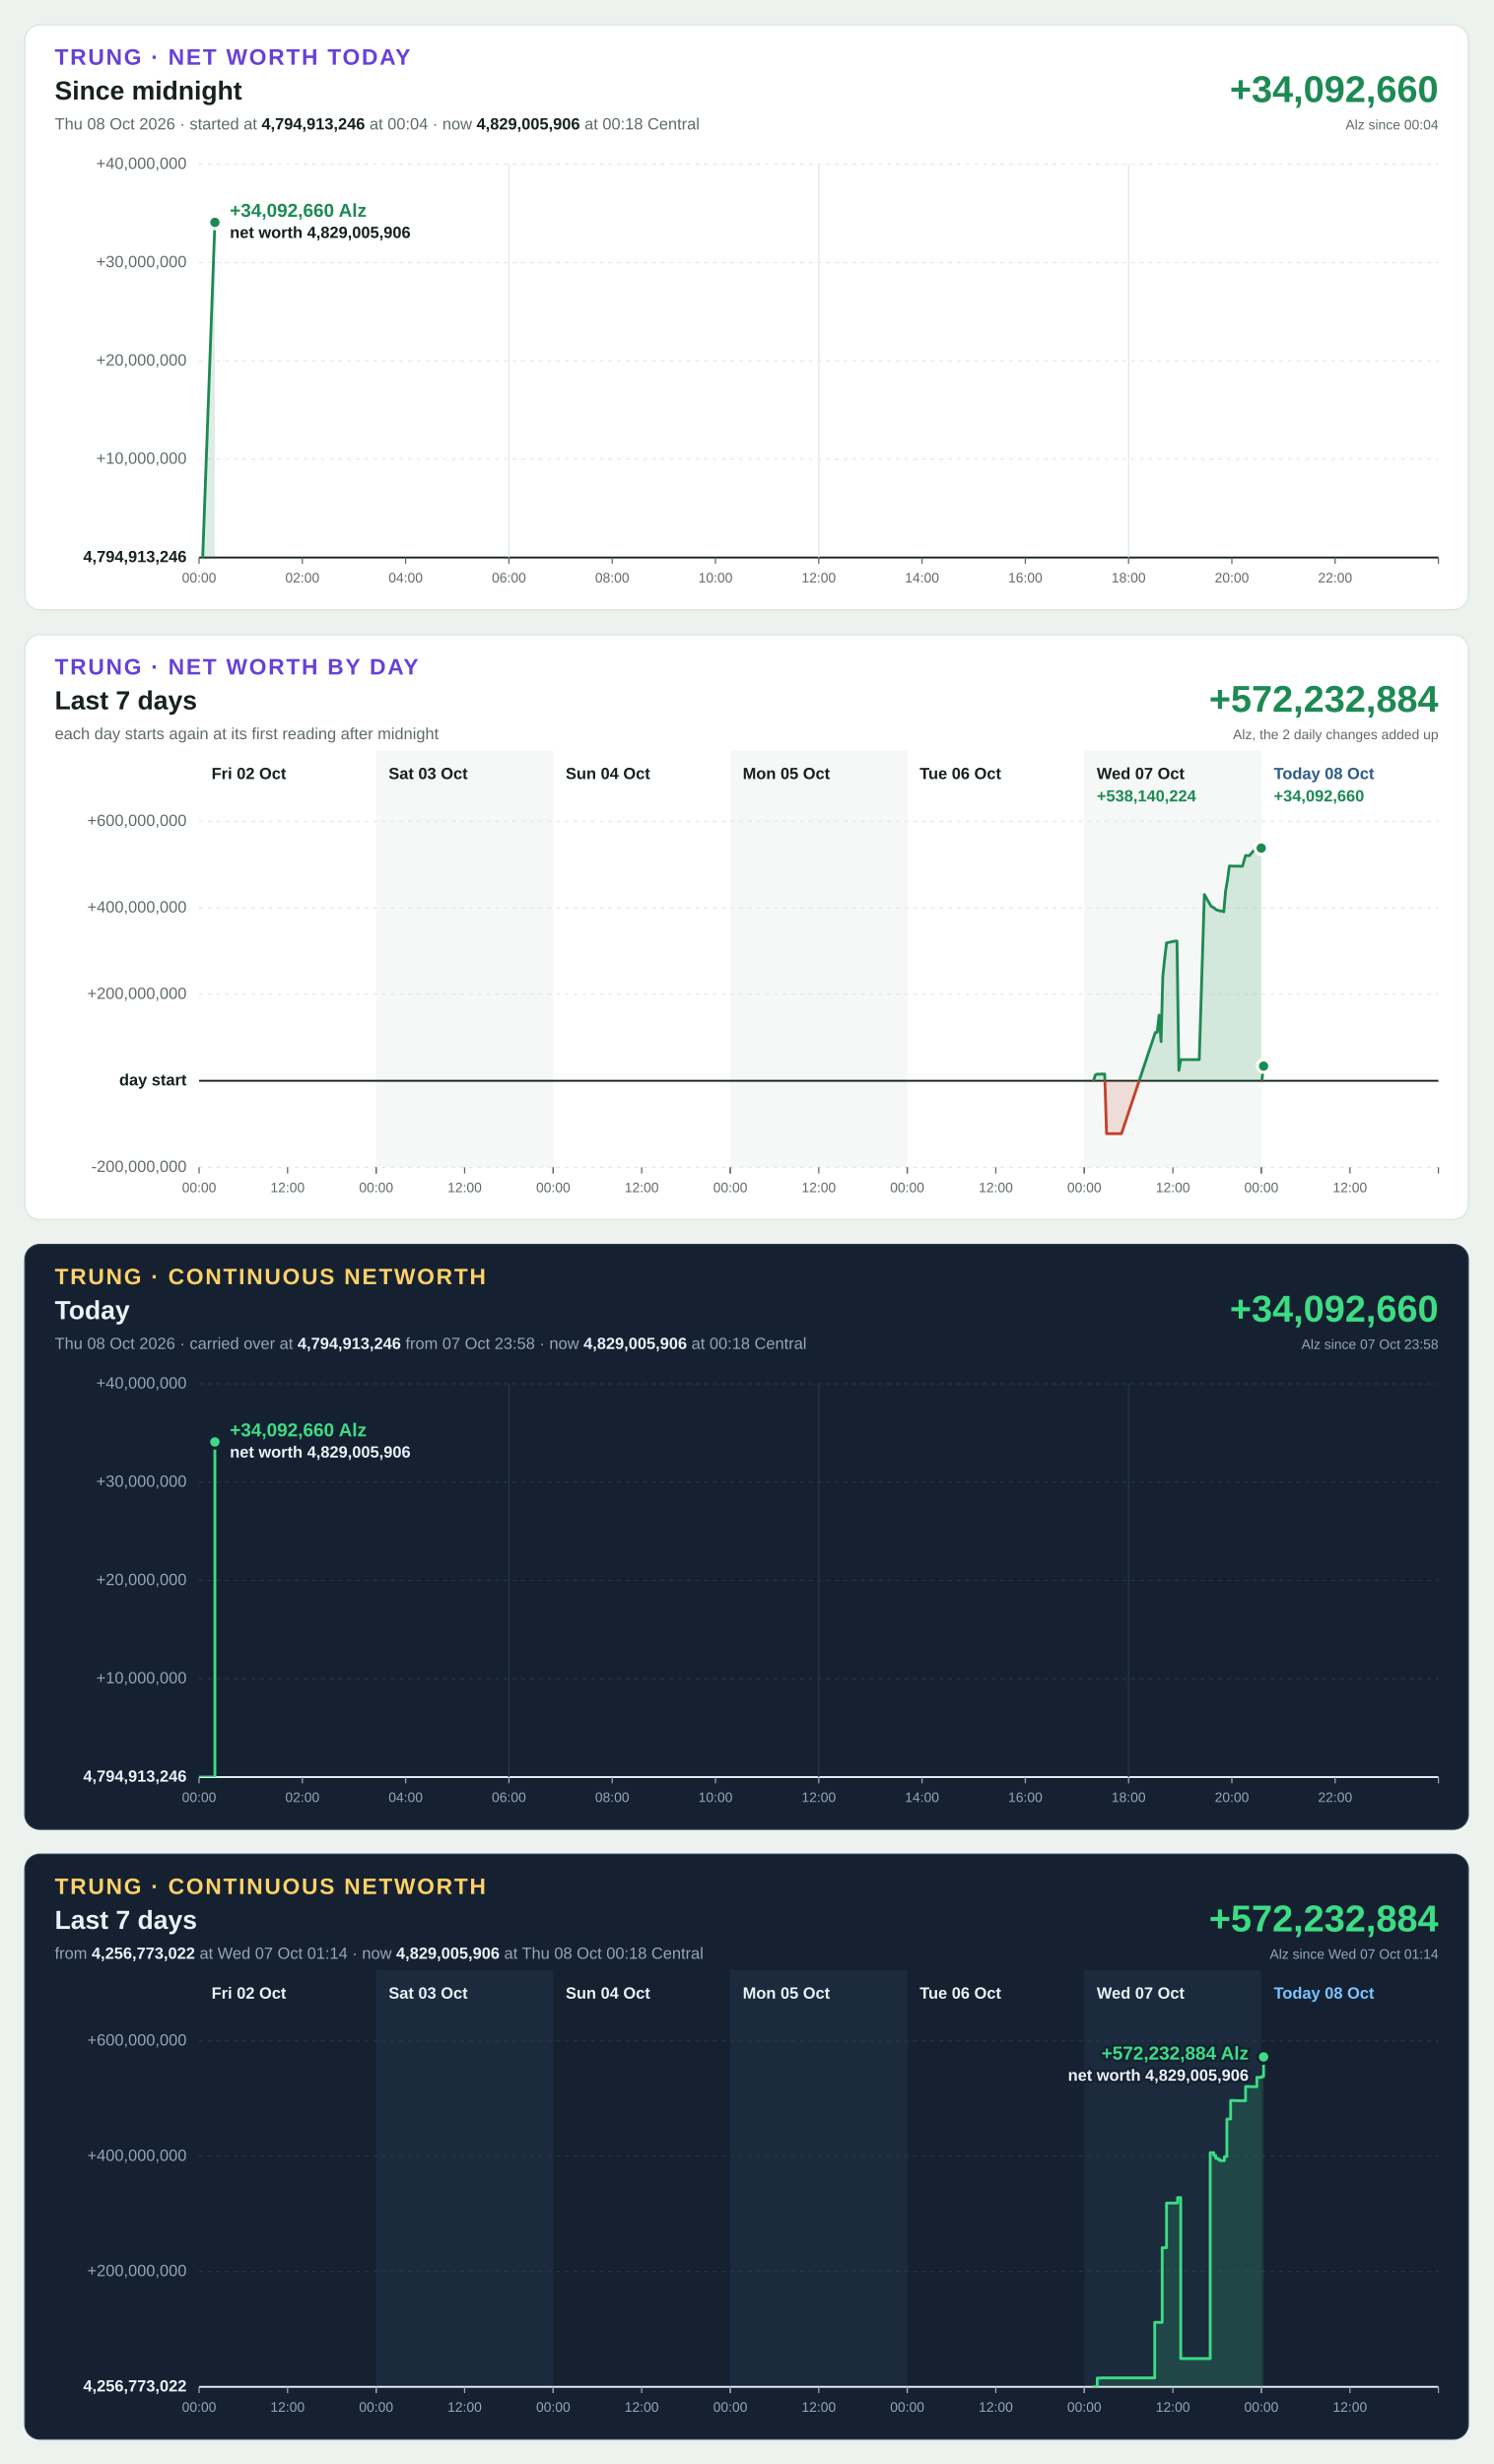
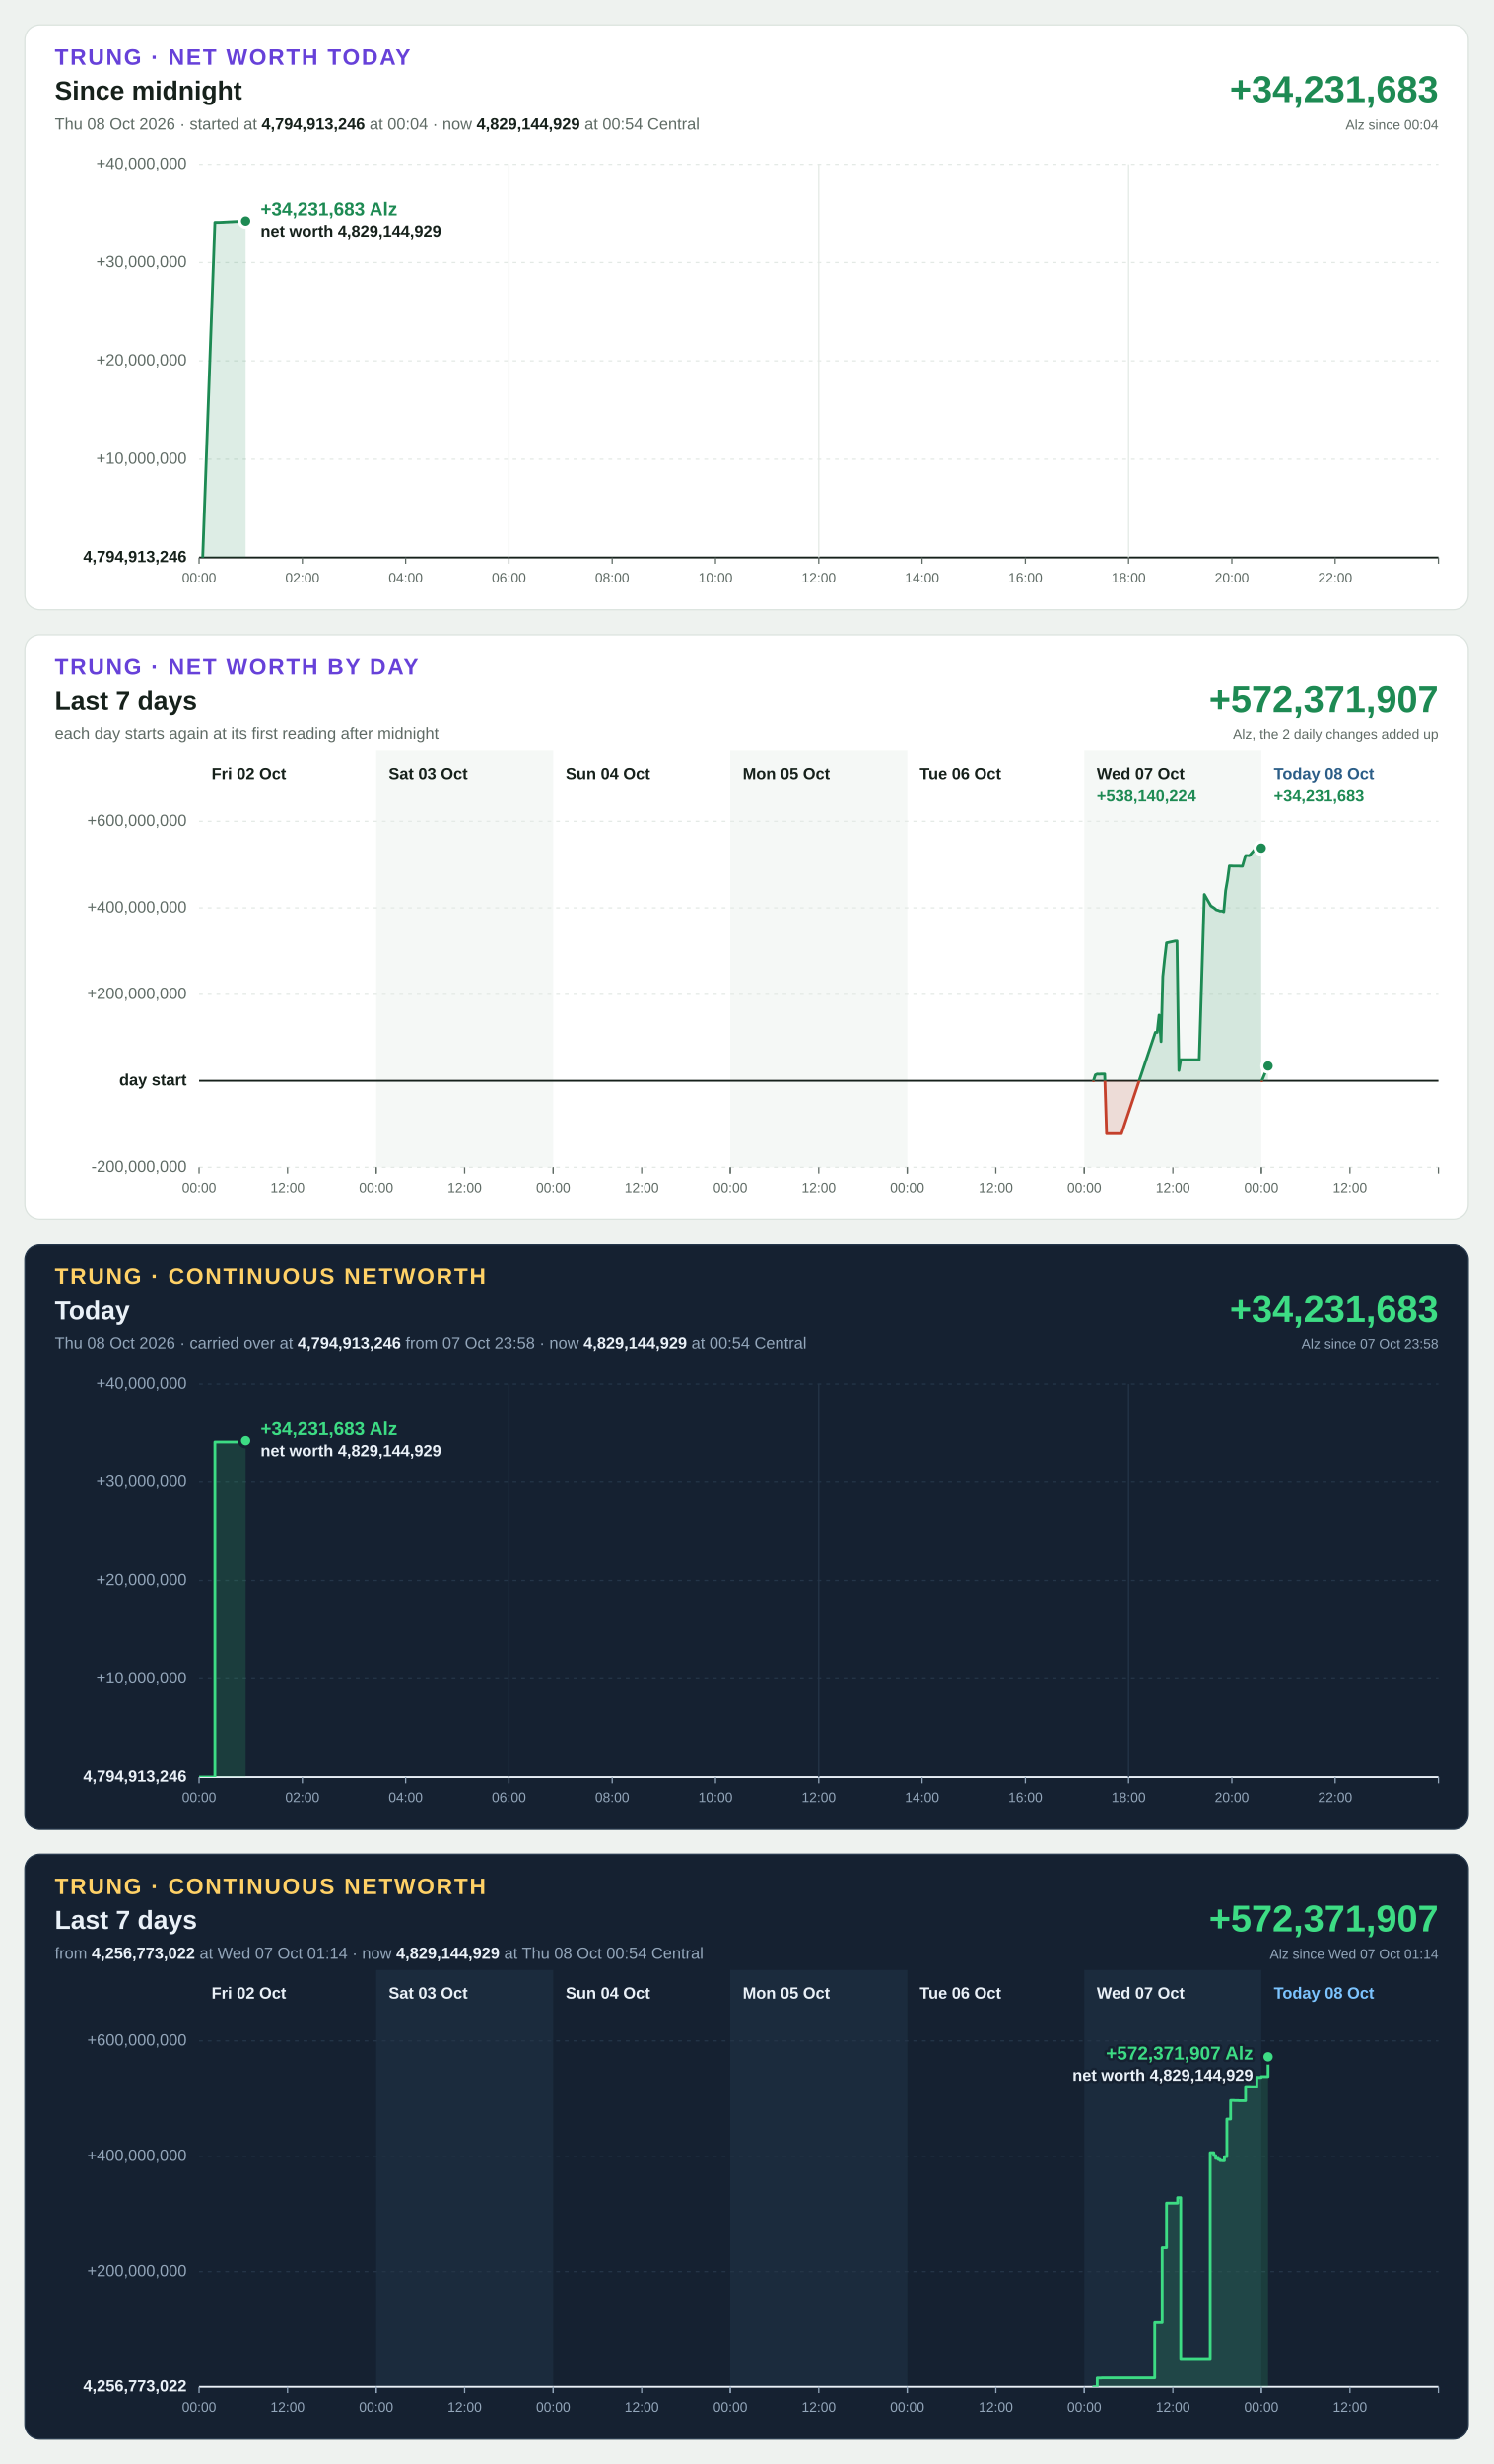
<svg xmlns="http://www.w3.org/2000/svg" width="1200" height="1980" viewBox="0 0 1200 1980" font-family="Segoe UI, Helvetica Neue, Arial, sans-serif" font-size="13" style="font-variant-numeric: tabular-nums">
  <rect width="1200" height="1980" fill="#eef2ef" />
  <g transform="translate(20,20)">
    <rect width="1160" height="470" rx="12" fill="#ffffff" stroke="#dbe3de" />
    <text x="24" y="32" font-size="18" font-weight="700" letter-spacing="1.4" fill="#6741d9">TRUNG · NET WORTH TODAY</text>
    <text x="24" y="60" font-size="21" font-weight="700" fill="#16211b">Since midnight</text>
-     <text x="24" y="84" fill="#5f6b65">Thu 08 Oct 2026 · started at <tspan font-weight="700" fill="#16211b">4,794,913,246</tspan> at 00:04 · now <tspan font-weight="700" fill="#16211b">4,829,005,906</tspan> at 00:18 Central</text>
-     <text x="1136" y="62" font-size="30" font-weight="700" text-anchor="end" fill="#1d8a53">+34,092,660</text>
+     <text x="24" y="84" fill="#5f6b65">Thu 08 Oct 2026 · started at <tspan font-weight="700" fill="#16211b">4,794,913,246</tspan> at 00:04 · now <tspan font-weight="700" fill="#16211b">4,829,144,929</tspan> at 00:54 Central</text>
+     <text x="1136" y="62" font-size="30" font-weight="700" text-anchor="end" fill="#1d8a53">+34,231,683</text>
    <text x="1136" y="84" font-size="11" text-anchor="end" fill="#5f6b65">Alz since 00:04</text>
    <line x1="140" x2="1136" y1="428.0" y2="428.0" stroke="#16211b" stroke-width="1.5" />
    <text x="130" y="428.0" text-anchor="end" dominant-baseline="middle" font-weight="700" fill="#16211b">4,794,913,246</text>
    <line x1="140" x2="1136" y1="349.0" y2="349.0" stroke="#e3e9e5" stroke-width="1" stroke-dasharray="3 4" />
    <text x="130" y="349.0" text-anchor="end" dominant-baseline="middle" font-weight="400" fill="#5f6b65">+10,000,000</text>
    <line x1="140" x2="1136" y1="270.0" y2="270.0" stroke="#e3e9e5" stroke-width="1" stroke-dasharray="3 4" />
    <text x="130" y="270.0" text-anchor="end" dominant-baseline="middle" font-weight="400" fill="#5f6b65">+20,000,000</text>
    <line x1="140" x2="1136" y1="191.0" y2="191.0" stroke="#e3e9e5" stroke-width="1" stroke-dasharray="3 4" />
    <text x="130" y="191.0" text-anchor="end" dominant-baseline="middle" font-weight="400" fill="#5f6b65">+30,000,000</text>
    <line x1="140" x2="1136" y1="112.0" y2="112.0" stroke="#e3e9e5" stroke-width="1" stroke-dasharray="3 4" />
    <text x="130" y="112.0" text-anchor="end" dominant-baseline="middle" font-weight="400" fill="#5f6b65">+40,000,000</text>
    <line x1="140.0" x2="140.0" y1="428" y2="433" stroke="#5f6b65" stroke-width="1" />
    <text x="140.0" y="448" font-size="11" text-anchor="middle" fill="#5f6b65">00:00</text>
    <line x1="223.0" x2="223.0" y1="428" y2="433" stroke="#5f6b65" stroke-width="1" />
    <text x="223.0" y="448" font-size="11" text-anchor="middle" fill="#5f6b65">02:00</text>
    <line x1="306.0" x2="306.0" y1="428" y2="433" stroke="#5f6b65" stroke-width="1" />
    <text x="306.0" y="448" font-size="11" text-anchor="middle" fill="#5f6b65">04:00</text>
    <line x1="389.0" x2="389.0" y1="112" y2="428" stroke="#e3e9e5" stroke-width="1" />
    <line x1="389.0" x2="389.0" y1="428" y2="433" stroke="#5f6b65" stroke-width="1" />
    <text x="389.0" y="448" font-size="11" text-anchor="middle" fill="#5f6b65">06:00</text>
    <line x1="472.0" x2="472.0" y1="428" y2="433" stroke="#5f6b65" stroke-width="1" />
    <text x="472.0" y="448" font-size="11" text-anchor="middle" fill="#5f6b65">08:00</text>
    <line x1="555.0" x2="555.0" y1="428" y2="433" stroke="#5f6b65" stroke-width="1" />
    <text x="555.0" y="448" font-size="11" text-anchor="middle" fill="#5f6b65">10:00</text>
    <line x1="638.0" x2="638.0" y1="112" y2="428" stroke="#e3e9e5" stroke-width="1" />
    <line x1="638.0" x2="638.0" y1="428" y2="433" stroke="#5f6b65" stroke-width="1" />
    <text x="638.0" y="448" font-size="11" text-anchor="middle" fill="#5f6b65">12:00</text>
    <line x1="721.0" x2="721.0" y1="428" y2="433" stroke="#5f6b65" stroke-width="1" />
    <text x="721.0" y="448" font-size="11" text-anchor="middle" fill="#5f6b65">14:00</text>
    <line x1="804.0" x2="804.0" y1="428" y2="433" stroke="#5f6b65" stroke-width="1" />
    <text x="804.0" y="448" font-size="11" text-anchor="middle" fill="#5f6b65">16:00</text>
    <line x1="887.0" x2="887.0" y1="112" y2="428" stroke="#e3e9e5" stroke-width="1" />
    <line x1="887.0" x2="887.0" y1="428" y2="433" stroke="#5f6b65" stroke-width="1" />
    <text x="887.0" y="448" font-size="11" text-anchor="middle" fill="#5f6b65">18:00</text>
    <line x1="970.0" x2="970.0" y1="428" y2="433" stroke="#5f6b65" stroke-width="1" />
    <text x="970.0" y="448" font-size="11" text-anchor="middle" fill="#5f6b65">20:00</text>
    <line x1="1053.0" x2="1053.0" y1="428" y2="433" stroke="#5f6b65" stroke-width="1" />
    <text x="1053.0" y="448" font-size="11" text-anchor="middle" fill="#5f6b65">22:00</text>
    <line x1="1136.0" x2="1136.0" y1="428" y2="433" stroke="#5f6b65" stroke-width="1" />
    <defs>
-       <path id="shape-today" d="M142.9 428.0L142.9 428.0L152.7 158.7L152.7 428.0Z" />
-       <path id="line-today" d="M142.9 428.0L152.7 158.7" />
+       <path id="shape-today" d="M142.9 428.0L142.9 428.0L152.7 158.7L156.2 158.7L177.4 157.6L177.4 428.0Z" />
+       <path id="line-today" d="M142.9 428.0L152.7 158.7L156.2 158.7L177.4 157.6" />
      <clipPath id="up-today">
        <rect x="140" y="112" width="996" height="316.0" />
      </clipPath>
      <clipPath id="down-today">
        <rect x="140" y="428.0" width="996" height="0.0" />
      </clipPath>
    </defs>
    <use href="#shape-today" fill="#1d8a53" fill-opacity="0.15" clip-path="url(#up-today)" />
    <use href="#line-today" fill="none" stroke="#1d8a53" stroke-width="2.25" stroke-linejoin="round" stroke-linecap="round" clip-path="url(#up-today)" />
    <use href="#shape-today" fill="#c4402b" fill-opacity="0.15" clip-path="url(#down-today)" />
    <use href="#line-today" fill="none" stroke="#c4402b" stroke-width="2.25" stroke-linejoin="round" stroke-linecap="round" clip-path="url(#down-today)" />
-     <circle cx="152.7" cy="158.7" r="5" fill="#1d8a53" stroke="#ffffff" stroke-width="2.5" />
-     <text x="164.7" y="154.2" text-anchor="start" font-size="15" font-weight="700" fill="#1d8a53" stroke="#ffffff" stroke-width="4" stroke-linejoin="round" paint-order="stroke">+34,092,660 Alz</text>
-     <text x="164.7" y="171.2" text-anchor="start" font-size="13" font-weight="600" fill="#16211b" stroke="#ffffff" stroke-width="4" stroke-linejoin="round" paint-order="stroke">net worth 4,829,005,906</text>
+     <circle cx="177.4" cy="157.6" r="5" fill="#1d8a53" stroke="#ffffff" stroke-width="2.5" />
+     <text x="189.4" y="153.1" text-anchor="start" font-size="15" font-weight="700" fill="#1d8a53" stroke="#ffffff" stroke-width="4" stroke-linejoin="round" paint-order="stroke">+34,231,683 Alz</text>
+     <text x="189.4" y="170.1" text-anchor="start" font-size="13" font-weight="600" fill="#16211b" stroke="#ffffff" stroke-width="4" stroke-linejoin="round" paint-order="stroke">net worth 4,829,144,929</text>
  </g>
  <g transform="translate(20,510)">
    <rect width="1160" height="470" rx="12" fill="#ffffff" stroke="#dbe3de" />
    <text x="24" y="32" font-size="18" font-weight="700" letter-spacing="1.4" fill="#6741d9">TRUNG · NET WORTH BY DAY</text>
    <text x="24" y="60" font-size="21" font-weight="700" fill="#16211b">Last 7 days</text>
    <text x="24" y="84" fill="#5f6b65">each day starts again at its first reading after midnight</text>
-     <text x="1136" y="62" font-size="30" font-weight="700" text-anchor="end" fill="#1d8a53">+572,232,884</text>
+     <text x="1136" y="62" font-size="30" font-weight="700" text-anchor="end" fill="#1d8a53">+572,371,907</text>
    <text x="1136" y="84" font-size="11" text-anchor="end" fill="#5f6b65">Alz, the 2 daily changes added up</text>
    <rect x="282.3" y="93" width="142.3" height="335" fill="#f5f8f6" />
    <rect x="566.9" y="93" width="142.3" height="335" fill="#f5f8f6" />
    <rect x="851.4" y="93" width="142.3" height="335" fill="#f5f8f6" />
    <line x1="140" x2="1136" y1="428.0" y2="428.0" stroke="#e3e9e5" stroke-width="1" stroke-dasharray="3 4" />
    <text x="130" y="428.0" text-anchor="end" dominant-baseline="middle" font-weight="400" fill="#5f6b65">-200,000,000</text>
    <line x1="140" x2="1136" y1="358.5" y2="358.5" stroke="#16211b" stroke-width="1.5" />
    <text x="130" y="358.5" text-anchor="end" dominant-baseline="middle" font-weight="700" fill="#16211b">day start</text>
    <line x1="140" x2="1136" y1="289.0" y2="289.0" stroke="#e3e9e5" stroke-width="1" stroke-dasharray="3 4" />
    <text x="130" y="289.0" text-anchor="end" dominant-baseline="middle" font-weight="400" fill="#5f6b65">+200,000,000</text>
    <line x1="140" x2="1136" y1="219.5" y2="219.5" stroke="#e3e9e5" stroke-width="1" stroke-dasharray="3 4" />
    <text x="130" y="219.5" text-anchor="end" dominant-baseline="middle" font-weight="400" fill="#5f6b65">+400,000,000</text>
    <line x1="140" x2="1136" y1="150.0" y2="150.0" stroke="#e3e9e5" stroke-width="1" stroke-dasharray="3 4" />
    <text x="130" y="150.0" text-anchor="end" dominant-baseline="middle" font-weight="400" fill="#5f6b65">+600,000,000</text>
    <text x="150.0" y="116" font-weight="700" fill="#16211b">Fri 02 Oct</text>
    <line x1="140.0" x2="140.0" y1="428" y2="433" stroke="#5f6b65" stroke-width="1" />
    <text x="140.0" y="448" font-size="11" text-anchor="middle" fill="#5f6b65">00:00</text>
    <line x1="211.1" x2="211.1" y1="428" y2="433" stroke="#5f6b65" stroke-width="1" />
    <text x="211.1" y="448" font-size="11" text-anchor="middle" fill="#5f6b65">12:00</text>
    <line x1="282.3" x2="282.3" y1="428" y2="433" stroke="#5f6b65" stroke-width="1" />
    <text x="292.3" y="116" font-weight="700" fill="#16211b">Sat 03 Oct</text>
    <line x1="282.3" x2="282.3" y1="428" y2="433" stroke="#5f6b65" stroke-width="1" />
    <text x="282.3" y="448" font-size="11" text-anchor="middle" fill="#5f6b65">00:00</text>
    <line x1="353.4" x2="353.4" y1="428" y2="433" stroke="#5f6b65" stroke-width="1" />
    <text x="353.4" y="448" font-size="11" text-anchor="middle" fill="#5f6b65">12:00</text>
    <line x1="424.6" x2="424.6" y1="428" y2="433" stroke="#5f6b65" stroke-width="1" />
    <text x="434.6" y="116" font-weight="700" fill="#16211b">Sun 04 Oct</text>
    <line x1="424.6" x2="424.6" y1="428" y2="433" stroke="#5f6b65" stroke-width="1" />
    <text x="424.6" y="448" font-size="11" text-anchor="middle" fill="#5f6b65">00:00</text>
    <line x1="495.7" x2="495.7" y1="428" y2="433" stroke="#5f6b65" stroke-width="1" />
    <text x="495.7" y="448" font-size="11" text-anchor="middle" fill="#5f6b65">12:00</text>
    <line x1="566.9" x2="566.9" y1="428" y2="433" stroke="#5f6b65" stroke-width="1" />
    <text x="576.9" y="116" font-weight="700" fill="#16211b">Mon 05 Oct</text>
    <line x1="566.9" x2="566.9" y1="428" y2="433" stroke="#5f6b65" stroke-width="1" />
    <text x="566.9" y="448" font-size="11" text-anchor="middle" fill="#5f6b65">00:00</text>
    <line x1="638.0" x2="638.0" y1="428" y2="433" stroke="#5f6b65" stroke-width="1" />
    <text x="638.0" y="448" font-size="11" text-anchor="middle" fill="#5f6b65">12:00</text>
    <line x1="709.1" x2="709.1" y1="428" y2="433" stroke="#5f6b65" stroke-width="1" />
    <text x="719.1" y="116" font-weight="700" fill="#16211b">Tue 06 Oct</text>
    <line x1="709.1" x2="709.1" y1="428" y2="433" stroke="#5f6b65" stroke-width="1" />
    <text x="709.1" y="448" font-size="11" text-anchor="middle" fill="#5f6b65">00:00</text>
    <line x1="780.3" x2="780.3" y1="428" y2="433" stroke="#5f6b65" stroke-width="1" />
    <text x="780.3" y="448" font-size="11" text-anchor="middle" fill="#5f6b65">12:00</text>
    <line x1="851.4" x2="851.4" y1="428" y2="433" stroke="#5f6b65" stroke-width="1" />
    <text x="861.4" y="116" font-weight="700" fill="#16211b">Wed 07 Oct</text>
    <line x1="851.4" x2="851.4" y1="428" y2="433" stroke="#5f6b65" stroke-width="1" />
    <text x="851.4" y="448" font-size="11" text-anchor="middle" fill="#5f6b65">00:00</text>
    <line x1="922.6" x2="922.6" y1="428" y2="433" stroke="#5f6b65" stroke-width="1" />
    <text x="922.6" y="448" font-size="11" text-anchor="middle" fill="#5f6b65">12:00</text>
    <line x1="993.7" x2="993.7" y1="428" y2="433" stroke="#5f6b65" stroke-width="1" />
    <text x="861.4" y="134" font-weight="700" fill="#1d8a53">+538,140,224</text>
    <defs>
      <path id="shape-day5" d="M858.8 358.5L858.8 358.5L860.3 353.8L861.8 353.1L863.3 353.2L864.8 353.1L866.3 353.1L867.8 353.1L869.3 401.0L870.8 401.0L872.3 401.0L873.8 401.0L875.3 401.0L876.8 401.0L878.3 401.0L879.8 401.0L881.3 401.0L908.5 319.6L910.0 319.6L911.5 305.7L913.1 327.0L914.5 274.7L916.0 260.4L917.5 247.7L924.4 246.2L925.9 246.2L927.4 350.2L928.9 341.5L930.4 341.5L931.9 341.5L933.4 341.5L934.9 341.5L936.4 341.5L937.9 341.5L939.3 341.5L940.8 341.5L942.3 341.5L943.8 341.5L947.9 208.8L953.1 217.9L956.0 219.8L957.5 221.1L959.0 221.5L960.5 222.1L962.0 222.0L963.5 222.7L965.0 205.7L966.5 197.1L968.0 185.9L969.5 185.9L971.0 186.0L972.5 186.0L974.0 186.0L975.5 186.0L977.1 186.1L978.5 186.1L981.0 177.5L982.5 177.5L984.0 177.6L989.1 171.9L990.6 172.0L992.1 172.3L993.6 171.5L993.6 358.5Z" />
      <path id="line-day5" d="M858.8 358.5L860.3 353.8L861.8 353.1L863.3 353.2L864.8 353.1L866.3 353.1L867.8 353.1L869.3 401.0L870.8 401.0L872.3 401.0L873.8 401.0L875.3 401.0L876.8 401.0L878.3 401.0L879.8 401.0L881.3 401.0L908.5 319.6L910.0 319.6L911.5 305.7L913.1 327.0L914.5 274.7L916.0 260.4L917.5 247.7L924.4 246.2L925.9 246.2L927.4 350.2L928.9 341.5L930.4 341.5L931.9 341.5L933.4 341.5L934.9 341.5L936.4 341.5L937.9 341.5L939.3 341.5L940.8 341.5L942.3 341.5L943.8 341.5L947.9 208.8L953.1 217.9L956.0 219.8L957.5 221.1L959.0 221.5L960.5 222.1L962.0 222.0L963.5 222.7L965.0 205.7L966.5 197.1L968.0 185.9L969.5 185.9L971.0 186.0L972.5 186.0L974.0 186.0L975.5 186.0L977.1 186.1L978.5 186.1L981.0 177.5L982.5 177.5L984.0 177.6L989.1 171.9L990.6 172.0L992.1 172.3L993.6 171.5" />
      <clipPath id="up-day5">
        <rect x="140" y="150" width="996" height="208.5" />
      </clipPath>
      <clipPath id="down-day5">
        <rect x="140" y="358.5" width="996" height="69.5" />
      </clipPath>
    </defs>
    <use href="#shape-day5" fill="#1d8a53" fill-opacity="0.15" clip-path="url(#up-day5)" />
    <use href="#line-day5" fill="none" stroke="#1d8a53" stroke-width="2.25" stroke-linejoin="round" stroke-linecap="round" clip-path="url(#up-day5)" />
    <use href="#shape-day5" fill="#c4402b" fill-opacity="0.15" clip-path="url(#down-day5)" />
    <use href="#line-day5" fill="none" stroke="#c4402b" stroke-width="2.25" stroke-linejoin="round" stroke-linecap="round" clip-path="url(#down-day5)" />
    <circle cx="993.6" cy="171.5" r="5" fill="#1d8a53" stroke="#ffffff" stroke-width="2.5" />
    <text x="1003.7" y="116" font-weight="700" fill="#2b5d87">Today 08 Oct</text>
    <line x1="993.7" x2="993.7" y1="428" y2="433" stroke="#5f6b65" stroke-width="1" />
    <text x="993.7" y="448" font-size="11" text-anchor="middle" fill="#5f6b65">00:00</text>
    <line x1="1064.9" x2="1064.9" y1="428" y2="433" stroke="#5f6b65" stroke-width="1" />
    <text x="1064.9" y="448" font-size="11" text-anchor="middle" fill="#5f6b65">12:00</text>
    <line x1="1136.0" x2="1136.0" y1="428" y2="433" stroke="#5f6b65" stroke-width="1" />
-     <text x="1003.7" y="134" font-weight="700" fill="#1d8a53">+34,092,660</text>
-     <defs>
-       <path id="shape-day6" d="M994.1 358.5L994.1 358.5L995.5 346.7L995.5 358.5Z" />
-       <path id="line-day6" d="M994.1 358.5L995.5 346.7" />
+     <text x="1003.7" y="134" font-weight="700" fill="#1d8a53">+34,231,683</text>
+     <defs>
+       <path id="shape-day6" d="M994.1 358.5L994.1 358.5L999.1 346.6L999.1 358.5Z" />
+       <path id="line-day6" d="M994.1 358.5L999.1 346.6" />
      <clipPath id="up-day6">
        <rect x="140" y="150" width="996" height="208.5" />
      </clipPath>
      <clipPath id="down-day6">
        <rect x="140" y="358.5" width="996" height="69.5" />
      </clipPath>
    </defs>
    <use href="#shape-day6" fill="#1d8a53" fill-opacity="0.15" clip-path="url(#up-day6)" />
    <use href="#line-day6" fill="none" stroke="#1d8a53" stroke-width="2.25" stroke-linejoin="round" stroke-linecap="round" clip-path="url(#up-day6)" />
    <use href="#shape-day6" fill="#c4402b" fill-opacity="0.15" clip-path="url(#down-day6)" />
    <use href="#line-day6" fill="none" stroke="#c4402b" stroke-width="2.25" stroke-linejoin="round" stroke-linecap="round" clip-path="url(#down-day6)" />
-     <circle cx="995.5" cy="346.7" r="5" fill="#1d8a53" stroke="#ffffff" stroke-width="2.5" />
+     <circle cx="999.1" cy="346.6" r="5" fill="#1d8a53" stroke="#ffffff" stroke-width="2.5" />
  </g>
  <g transform="translate(20,1000)">
    <rect width="1160" height="470" rx="12" fill="#152131" stroke="#24364a" />
    <text x="24" y="32" font-size="18" font-weight="700" letter-spacing="1.4" fill="#ffd166">TRUNG · CONTINUOUS NETWORTH</text>
    <text x="24" y="60" font-size="21" font-weight="700" fill="#eaf1f8">Today</text>
-     <text x="24" y="84" fill="#93a6ba">Thu 08 Oct 2026 · carried over at <tspan font-weight="700" fill="#eaf1f8">4,794,913,246</tspan> from 07 Oct 23:58 · now <tspan font-weight="700" fill="#eaf1f8">4,829,005,906</tspan> at 00:18 Central</text>
-     <text x="1136" y="62" font-size="30" font-weight="700" text-anchor="end" fill="#3ddc84">+34,092,660</text>
+     <text x="24" y="84" fill="#93a6ba">Thu 08 Oct 2026 · carried over at <tspan font-weight="700" fill="#eaf1f8">4,794,913,246</tspan> from 07 Oct 23:58 · now <tspan font-weight="700" fill="#eaf1f8">4,829,144,929</tspan> at 00:54 Central</text>
+     <text x="1136" y="62" font-size="30" font-weight="700" text-anchor="end" fill="#3ddc84">+34,231,683</text>
    <text x="1136" y="84" font-size="11" text-anchor="end" fill="#93a6ba">Alz since 07 Oct 23:58</text>
    <line x1="140" x2="1136" y1="428.0" y2="428.0" stroke="#eaf1f8" stroke-width="1.5" />
    <text x="130" y="428.0" text-anchor="end" dominant-baseline="middle" font-weight="700" fill="#eaf1f8">4,794,913,246</text>
    <line x1="140" x2="1136" y1="349.0" y2="349.0" stroke="#243548" stroke-width="1" stroke-dasharray="3 4" />
    <text x="130" y="349.0" text-anchor="end" dominant-baseline="middle" font-weight="400" fill="#93a6ba">+10,000,000</text>
    <line x1="140" x2="1136" y1="270.0" y2="270.0" stroke="#243548" stroke-width="1" stroke-dasharray="3 4" />
    <text x="130" y="270.0" text-anchor="end" dominant-baseline="middle" font-weight="400" fill="#93a6ba">+20,000,000</text>
    <line x1="140" x2="1136" y1="191.0" y2="191.0" stroke="#243548" stroke-width="1" stroke-dasharray="3 4" />
    <text x="130" y="191.0" text-anchor="end" dominant-baseline="middle" font-weight="400" fill="#93a6ba">+30,000,000</text>
    <line x1="140" x2="1136" y1="112.0" y2="112.0" stroke="#243548" stroke-width="1" stroke-dasharray="3 4" />
    <text x="130" y="112.0" text-anchor="end" dominant-baseline="middle" font-weight="400" fill="#93a6ba">+40,000,000</text>
    <line x1="140.0" x2="140.0" y1="428" y2="433" stroke="#93a6ba" stroke-width="1" />
    <text x="140.0" y="448" font-size="11" text-anchor="middle" fill="#93a6ba">00:00</text>
    <line x1="223.0" x2="223.0" y1="428" y2="433" stroke="#93a6ba" stroke-width="1" />
    <text x="223.0" y="448" font-size="11" text-anchor="middle" fill="#93a6ba">02:00</text>
    <line x1="306.0" x2="306.0" y1="428" y2="433" stroke="#93a6ba" stroke-width="1" />
    <text x="306.0" y="448" font-size="11" text-anchor="middle" fill="#93a6ba">04:00</text>
    <line x1="389.0" x2="389.0" y1="112" y2="428" stroke="#243548" stroke-width="1" />
    <line x1="389.0" x2="389.0" y1="428" y2="433" stroke="#93a6ba" stroke-width="1" />
    <text x="389.0" y="448" font-size="11" text-anchor="middle" fill="#93a6ba">06:00</text>
    <line x1="472.0" x2="472.0" y1="428" y2="433" stroke="#93a6ba" stroke-width="1" />
    <text x="472.0" y="448" font-size="11" text-anchor="middle" fill="#93a6ba">08:00</text>
    <line x1="555.0" x2="555.0" y1="428" y2="433" stroke="#93a6ba" stroke-width="1" />
    <text x="555.0" y="448" font-size="11" text-anchor="middle" fill="#93a6ba">10:00</text>
    <line x1="638.0" x2="638.0" y1="112" y2="428" stroke="#243548" stroke-width="1" />
    <line x1="638.0" x2="638.0" y1="428" y2="433" stroke="#93a6ba" stroke-width="1" />
    <text x="638.0" y="448" font-size="11" text-anchor="middle" fill="#93a6ba">12:00</text>
    <line x1="721.0" x2="721.0" y1="428" y2="433" stroke="#93a6ba" stroke-width="1" />
    <text x="721.0" y="448" font-size="11" text-anchor="middle" fill="#93a6ba">14:00</text>
    <line x1="804.0" x2="804.0" y1="428" y2="433" stroke="#93a6ba" stroke-width="1" />
    <text x="804.0" y="448" font-size="11" text-anchor="middle" fill="#93a6ba">16:00</text>
    <line x1="887.0" x2="887.0" y1="112" y2="428" stroke="#243548" stroke-width="1" />
    <line x1="887.0" x2="887.0" y1="428" y2="433" stroke="#93a6ba" stroke-width="1" />
    <text x="887.0" y="448" font-size="11" text-anchor="middle" fill="#93a6ba">18:00</text>
    <line x1="970.0" x2="970.0" y1="428" y2="433" stroke="#93a6ba" stroke-width="1" />
    <text x="970.0" y="448" font-size="11" text-anchor="middle" fill="#93a6ba">20:00</text>
    <line x1="1053.0" x2="1053.0" y1="428" y2="433" stroke="#93a6ba" stroke-width="1" />
    <text x="1053.0" y="448" font-size="11" text-anchor="middle" fill="#93a6ba">22:00</text>
    <line x1="1136.0" x2="1136.0" y1="428" y2="433" stroke="#93a6ba" stroke-width="1" />
    <defs>
-       <path id="shape-flow-today" d="M140.0 428.0L140.0 428.0L152.7 428.0L152.7 158.7L152.7 428.0Z" />
-       <path id="line-flow-today" d="M140.0 428.0L152.7 428.0L152.7 158.7" />
+       <path id="shape-flow-today" d="M140.0 428.0L140.0 428.0L152.7 428.0L152.7 158.7L177.4 158.7L177.4 157.6L177.4 428.0Z" />
+       <path id="line-flow-today" d="M140.0 428.0L152.7 428.0L152.7 158.7L177.4 158.7L177.4 157.6" />
      <clipPath id="up-flow-today">
        <rect x="140" y="112" width="996" height="316.0" />
      </clipPath>
      <clipPath id="down-flow-today">
        <rect x="140" y="428.0" width="996" height="0.0" />
      </clipPath>
    </defs>
    <use href="#shape-flow-today" fill="#3ddc84" fill-opacity="0.15" clip-path="url(#up-flow-today)" />
    <use href="#line-flow-today" fill="none" stroke="#3ddc84" stroke-width="2.25" stroke-linejoin="round" stroke-linecap="round" clip-path="url(#up-flow-today)" />
    <use href="#shape-flow-today" fill="#ff6b6b" fill-opacity="0.15" clip-path="url(#down-flow-today)" />
    <use href="#line-flow-today" fill="none" stroke="#ff6b6b" stroke-width="2.25" stroke-linejoin="round" stroke-linecap="round" clip-path="url(#down-flow-today)" />
-     <circle cx="152.7" cy="158.7" r="5" fill="#3ddc84" stroke="#152131" stroke-width="2.5" />
-     <text x="164.7" y="154.2" text-anchor="start" font-size="15" font-weight="700" fill="#3ddc84" stroke="#152131" stroke-width="4" stroke-linejoin="round" paint-order="stroke">+34,092,660 Alz</text>
-     <text x="164.7" y="171.2" text-anchor="start" font-size="13" font-weight="600" fill="#eaf1f8" stroke="#152131" stroke-width="4" stroke-linejoin="round" paint-order="stroke">net worth 4,829,005,906</text>
+     <circle cx="177.4" cy="157.6" r="5" fill="#3ddc84" stroke="#152131" stroke-width="2.5" />
+     <text x="189.4" y="153.1" text-anchor="start" font-size="15" font-weight="700" fill="#3ddc84" stroke="#152131" stroke-width="4" stroke-linejoin="round" paint-order="stroke">+34,231,683 Alz</text>
+     <text x="189.4" y="170.1" text-anchor="start" font-size="13" font-weight="600" fill="#eaf1f8" stroke="#152131" stroke-width="4" stroke-linejoin="round" paint-order="stroke">net worth 4,829,144,929</text>
  </g>
  <g transform="translate(20,1490)">
    <rect width="1160" height="470" rx="12" fill="#152131" stroke="#24364a" />
    <text x="24" y="32" font-size="18" font-weight="700" letter-spacing="1.4" fill="#ffd166">TRUNG · CONTINUOUS NETWORTH</text>
    <text x="24" y="60" font-size="21" font-weight="700" fill="#eaf1f8">Last 7 days</text>
-     <text x="24" y="84" fill="#93a6ba">from <tspan font-weight="700" fill="#eaf1f8">4,256,773,022</tspan> at Wed 07 Oct 01:14 · now <tspan font-weight="700" fill="#eaf1f8">4,829,005,906</tspan> at Thu 08 Oct 00:18 Central</text>
-     <text x="1136" y="62" font-size="30" font-weight="700" text-anchor="end" fill="#3ddc84">+572,232,884</text>
+     <text x="24" y="84" fill="#93a6ba">from <tspan font-weight="700" fill="#eaf1f8">4,256,773,022</tspan> at Wed 07 Oct 01:14 · now <tspan font-weight="700" fill="#eaf1f8">4,829,144,929</tspan> at Thu 08 Oct 00:54 Central</text>
+     <text x="1136" y="62" font-size="30" font-weight="700" text-anchor="end" fill="#3ddc84">+572,371,907</text>
    <text x="1136" y="84" font-size="11" text-anchor="end" fill="#93a6ba">Alz since Wed 07 Oct 01:14</text>
    <rect x="282.3" y="93" width="142.3" height="335" fill="#1b2b3d" />
    <rect x="566.9" y="93" width="142.3" height="335" fill="#1b2b3d" />
    <rect x="851.4" y="93" width="142.3" height="335" fill="#1b2b3d" />
    <line x1="140" x2="1136" y1="428.0" y2="428.0" stroke="#eaf1f8" stroke-width="1.5" />
    <text x="130" y="428.0" text-anchor="end" dominant-baseline="middle" font-weight="700" fill="#eaf1f8">4,256,773,022</text>
    <line x1="140" x2="1136" y1="335.3" y2="335.3" stroke="#243548" stroke-width="1" stroke-dasharray="3 4" />
    <text x="130" y="335.3" text-anchor="end" dominant-baseline="middle" font-weight="400" fill="#93a6ba">+200,000,000</text>
    <line x1="140" x2="1136" y1="242.7" y2="242.7" stroke="#243548" stroke-width="1" stroke-dasharray="3 4" />
    <text x="130" y="242.7" text-anchor="end" dominant-baseline="middle" font-weight="400" fill="#93a6ba">+400,000,000</text>
    <line x1="140" x2="1136" y1="150.0" y2="150.0" stroke="#243548" stroke-width="1" stroke-dasharray="3 4" />
    <text x="130" y="150.0" text-anchor="end" dominant-baseline="middle" font-weight="400" fill="#93a6ba">+600,000,000</text>
    <text x="150.0" y="116" font-weight="700" fill="#eaf1f8">Fri 02 Oct</text>
    <line x1="140.0" x2="140.0" y1="428" y2="433" stroke="#93a6ba" stroke-width="1" />
    <text x="140.0" y="448" font-size="11" text-anchor="middle" fill="#93a6ba">00:00</text>
    <line x1="211.1" x2="211.1" y1="428" y2="433" stroke="#93a6ba" stroke-width="1" />
    <text x="211.1" y="448" font-size="11" text-anchor="middle" fill="#93a6ba">12:00</text>
    <line x1="282.3" x2="282.3" y1="428" y2="433" stroke="#93a6ba" stroke-width="1" />
    <text x="292.3" y="116" font-weight="700" fill="#eaf1f8">Sat 03 Oct</text>
    <line x1="282.3" x2="282.3" y1="428" y2="433" stroke="#93a6ba" stroke-width="1" />
    <text x="282.3" y="448" font-size="11" text-anchor="middle" fill="#93a6ba">00:00</text>
    <line x1="353.4" x2="353.4" y1="428" y2="433" stroke="#93a6ba" stroke-width="1" />
    <text x="353.4" y="448" font-size="11" text-anchor="middle" fill="#93a6ba">12:00</text>
    <line x1="424.6" x2="424.6" y1="428" y2="433" stroke="#93a6ba" stroke-width="1" />
    <text x="434.6" y="116" font-weight="700" fill="#eaf1f8">Sun 04 Oct</text>
    <line x1="424.6" x2="424.6" y1="428" y2="433" stroke="#93a6ba" stroke-width="1" />
    <text x="424.6" y="448" font-size="11" text-anchor="middle" fill="#93a6ba">00:00</text>
    <line x1="495.7" x2="495.7" y1="428" y2="433" stroke="#93a6ba" stroke-width="1" />
    <text x="495.7" y="448" font-size="11" text-anchor="middle" fill="#93a6ba">12:00</text>
    <line x1="566.9" x2="566.9" y1="428" y2="433" stroke="#93a6ba" stroke-width="1" />
    <text x="576.9" y="116" font-weight="700" fill="#eaf1f8">Mon 05 Oct</text>
    <line x1="566.9" x2="566.9" y1="428" y2="433" stroke="#93a6ba" stroke-width="1" />
    <text x="566.9" y="448" font-size="11" text-anchor="middle" fill="#93a6ba">00:00</text>
    <line x1="638.0" x2="638.0" y1="428" y2="433" stroke="#93a6ba" stroke-width="1" />
    <text x="638.0" y="448" font-size="11" text-anchor="middle" fill="#93a6ba">12:00</text>
    <line x1="709.1" x2="709.1" y1="428" y2="433" stroke="#93a6ba" stroke-width="1" />
    <text x="719.1" y="116" font-weight="700" fill="#eaf1f8">Tue 06 Oct</text>
    <line x1="709.1" x2="709.1" y1="428" y2="433" stroke="#93a6ba" stroke-width="1" />
    <text x="709.1" y="448" font-size="11" text-anchor="middle" fill="#93a6ba">00:00</text>
    <line x1="780.3" x2="780.3" y1="428" y2="433" stroke="#93a6ba" stroke-width="1" />
    <text x="780.3" y="448" font-size="11" text-anchor="middle" fill="#93a6ba">12:00</text>
    <line x1="851.4" x2="851.4" y1="428" y2="433" stroke="#93a6ba" stroke-width="1" />
    <text x="861.4" y="116" font-weight="700" fill="#eaf1f8">Wed 07 Oct</text>
    <line x1="851.4" x2="851.4" y1="428" y2="433" stroke="#93a6ba" stroke-width="1" />
    <text x="851.4" y="448" font-size="11" text-anchor="middle" fill="#93a6ba">00:00</text>
    <line x1="922.6" x2="922.6" y1="428" y2="433" stroke="#93a6ba" stroke-width="1" />
    <text x="922.6" y="448" font-size="11" text-anchor="middle" fill="#93a6ba">12:00</text>
    <line x1="993.7" x2="993.7" y1="428" y2="433" stroke="#93a6ba" stroke-width="1" />
    <text x="1003.7" y="116" font-weight="700" fill="#7cc4ff">Today 08 Oct</text>
    <line x1="993.7" x2="993.7" y1="428" y2="433" stroke="#93a6ba" stroke-width="1" />
    <text x="993.7" y="448" font-size="11" text-anchor="middle" fill="#93a6ba">00:00</text>
    <line x1="1064.9" x2="1064.9" y1="428" y2="433" stroke="#93a6ba" stroke-width="1" />
    <text x="1064.9" y="448" font-size="11" text-anchor="middle" fill="#93a6ba">12:00</text>
    <line x1="1136.0" x2="1136.0" y1="428" y2="433" stroke="#93a6ba" stroke-width="1" />
    <defs>
-       <path id="shape-flow-week" d="M858.8 428.0L858.8 428.0L861.8 428.0L861.8 420.9L863.3 420.9L863.3 420.9L865.3 420.9L865.3 420.8L867.3 420.8L867.3 420.8L908.0 420.8L908.0 376.2L914.0 376.2L914.0 316.2L917.5 316.2L917.5 280.3L926.4 280.3L926.4 275.9L928.9 275.9L928.9 405.3L952.6 405.3L952.6 239.8L955.5 239.8L955.5 242.1L957.0 242.1L957.0 244.4L959.0 244.4L959.0 245.3L960.5 245.3L960.5 246.2L962.4 246.2L962.4 246.3L964.0 246.3L964.0 243.0L966.0 243.0L966.0 212.8L969.0 212.8L969.0 197.9L970.5 197.9L970.5 197.9L972.0 197.9L972.0 198.0L973.5 198.0L973.5 198.0L975.5 198.0L975.5 198.1L977.1 198.1L977.1 198.1L978.5 198.1L978.5 198.1L981.0 198.1L981.0 186.7L983.0 186.7L983.0 186.7L984.5 186.7L984.5 186.8L990.1 186.8L990.1 179.3L991.6 179.3L991.6 179.4L993.6 179.4L993.6 178.7L995.5 178.7L995.5 162.9L995.5 428.0Z" />
-       <path id="line-flow-week" d="M858.8 428.0L861.8 428.0L861.8 420.9L863.3 420.9L863.3 420.9L865.3 420.9L865.3 420.8L867.3 420.8L867.3 420.8L908.0 420.8L908.0 376.2L914.0 376.2L914.0 316.2L917.5 316.2L917.5 280.3L926.4 280.3L926.4 275.9L928.9 275.9L928.9 405.3L952.6 405.3L952.6 239.8L955.5 239.8L955.5 242.1L957.0 242.1L957.0 244.4L959.0 244.4L959.0 245.3L960.5 245.3L960.5 246.2L962.4 246.2L962.4 246.3L964.0 246.3L964.0 243.0L966.0 243.0L966.0 212.8L969.0 212.8L969.0 197.9L970.5 197.9L970.5 197.9L972.0 197.9L972.0 198.0L973.5 198.0L973.5 198.0L975.5 198.0L975.5 198.1L977.1 198.1L977.1 198.1L978.5 198.1L978.5 198.1L981.0 198.1L981.0 186.7L983.0 186.7L983.0 186.7L984.5 186.7L984.5 186.8L990.1 186.8L990.1 179.3L991.6 179.3L991.6 179.4L993.6 179.4L993.6 178.7L995.5 178.7L995.5 162.9" />
+       <path id="shape-flow-week" d="M858.8 428.0L858.8 428.0L861.8 428.0L861.8 420.9L863.3 420.9L863.3 420.9L865.3 420.9L865.3 420.8L867.3 420.8L867.3 420.8L908.0 420.8L908.0 376.2L914.0 376.2L914.0 316.2L917.5 316.2L917.5 280.3L926.4 280.3L926.4 275.9L928.9 275.9L928.9 405.3L952.6 405.3L952.6 239.8L955.5 239.8L955.5 242.1L957.0 242.1L957.0 244.4L959.0 244.4L959.0 245.3L960.5 245.3L960.5 246.2L962.4 246.2L962.4 246.3L964.0 246.3L964.0 243.0L966.0 243.0L966.0 212.8L969.0 212.8L969.0 197.9L970.5 197.9L970.5 197.9L972.0 197.9L972.0 198.0L973.5 198.0L973.5 198.0L975.5 198.0L975.5 198.1L977.1 198.1L977.1 198.1L978.5 198.1L978.5 198.1L981.0 198.1L981.0 186.7L983.0 186.7L983.0 186.7L984.5 186.7L984.5 186.8L990.1 186.8L990.1 179.3L991.6 179.3L991.6 179.4L993.6 179.4L993.6 178.7L999.1 178.7L999.1 162.8L999.1 428.0Z" />
+       <path id="line-flow-week" d="M858.8 428.0L861.8 428.0L861.8 420.9L863.3 420.9L863.3 420.9L865.3 420.9L865.3 420.8L867.3 420.8L867.3 420.8L908.0 420.8L908.0 376.2L914.0 376.2L914.0 316.2L917.5 316.2L917.5 280.3L926.4 280.3L926.4 275.9L928.9 275.9L928.9 405.3L952.6 405.3L952.6 239.8L955.5 239.8L955.5 242.1L957.0 242.1L957.0 244.4L959.0 244.4L959.0 245.3L960.5 245.3L960.5 246.2L962.4 246.2L962.4 246.3L964.0 246.3L964.0 243.0L966.0 243.0L966.0 212.8L969.0 212.8L969.0 197.9L970.5 197.9L970.5 197.9L972.0 197.9L972.0 198.0L973.5 198.0L973.5 198.0L975.5 198.0L975.5 198.1L977.1 198.1L977.1 198.1L978.5 198.1L978.5 198.1L981.0 198.1L981.0 186.7L983.0 186.7L983.0 186.7L984.5 186.7L984.5 186.8L990.1 186.8L990.1 179.3L991.6 179.3L991.6 179.4L993.6 179.4L993.6 178.7L999.1 178.7L999.1 162.8" />
      <clipPath id="up-flow-week">
        <rect x="140" y="150" width="996" height="278.0" />
      </clipPath>
      <clipPath id="down-flow-week">
        <rect x="140" y="428.0" width="996" height="0.0" />
      </clipPath>
    </defs>
    <use href="#shape-flow-week" fill="#3ddc84" fill-opacity="0.15" clip-path="url(#up-flow-week)" />
    <use href="#line-flow-week" fill="none" stroke="#3ddc84" stroke-width="2.25" stroke-linejoin="round" stroke-linecap="round" clip-path="url(#up-flow-week)" />
    <use href="#shape-flow-week" fill="#ff6b6b" fill-opacity="0.15" clip-path="url(#down-flow-week)" />
    <use href="#line-flow-week" fill="none" stroke="#ff6b6b" stroke-width="2.25" stroke-linejoin="round" stroke-linecap="round" clip-path="url(#down-flow-week)" />
-     <circle cx="995.5" cy="162.9" r="5" fill="#3ddc84" stroke="#152131" stroke-width="2.5" />
-     <text x="983.5" y="165.0" text-anchor="end" font-size="15" font-weight="700" fill="#3ddc84" stroke="#152131" stroke-width="4" stroke-linejoin="round" paint-order="stroke">+572,232,884 Alz</text>
-     <text x="983.5" y="182.0" text-anchor="end" font-size="13" font-weight="600" fill="#eaf1f8" stroke="#152131" stroke-width="4" stroke-linejoin="round" paint-order="stroke">net worth 4,829,005,906</text>
+     <circle cx="999.1" cy="162.8" r="5" fill="#3ddc84" stroke="#152131" stroke-width="2.5" />
+     <text x="987.1" y="165.0" text-anchor="end" font-size="15" font-weight="700" fill="#3ddc84" stroke="#152131" stroke-width="4" stroke-linejoin="round" paint-order="stroke">+572,371,907 Alz</text>
+     <text x="987.1" y="182.0" text-anchor="end" font-size="13" font-weight="600" fill="#eaf1f8" stroke="#152131" stroke-width="4" stroke-linejoin="round" paint-order="stroke">net worth 4,829,144,929</text>
  </g>
</svg>
